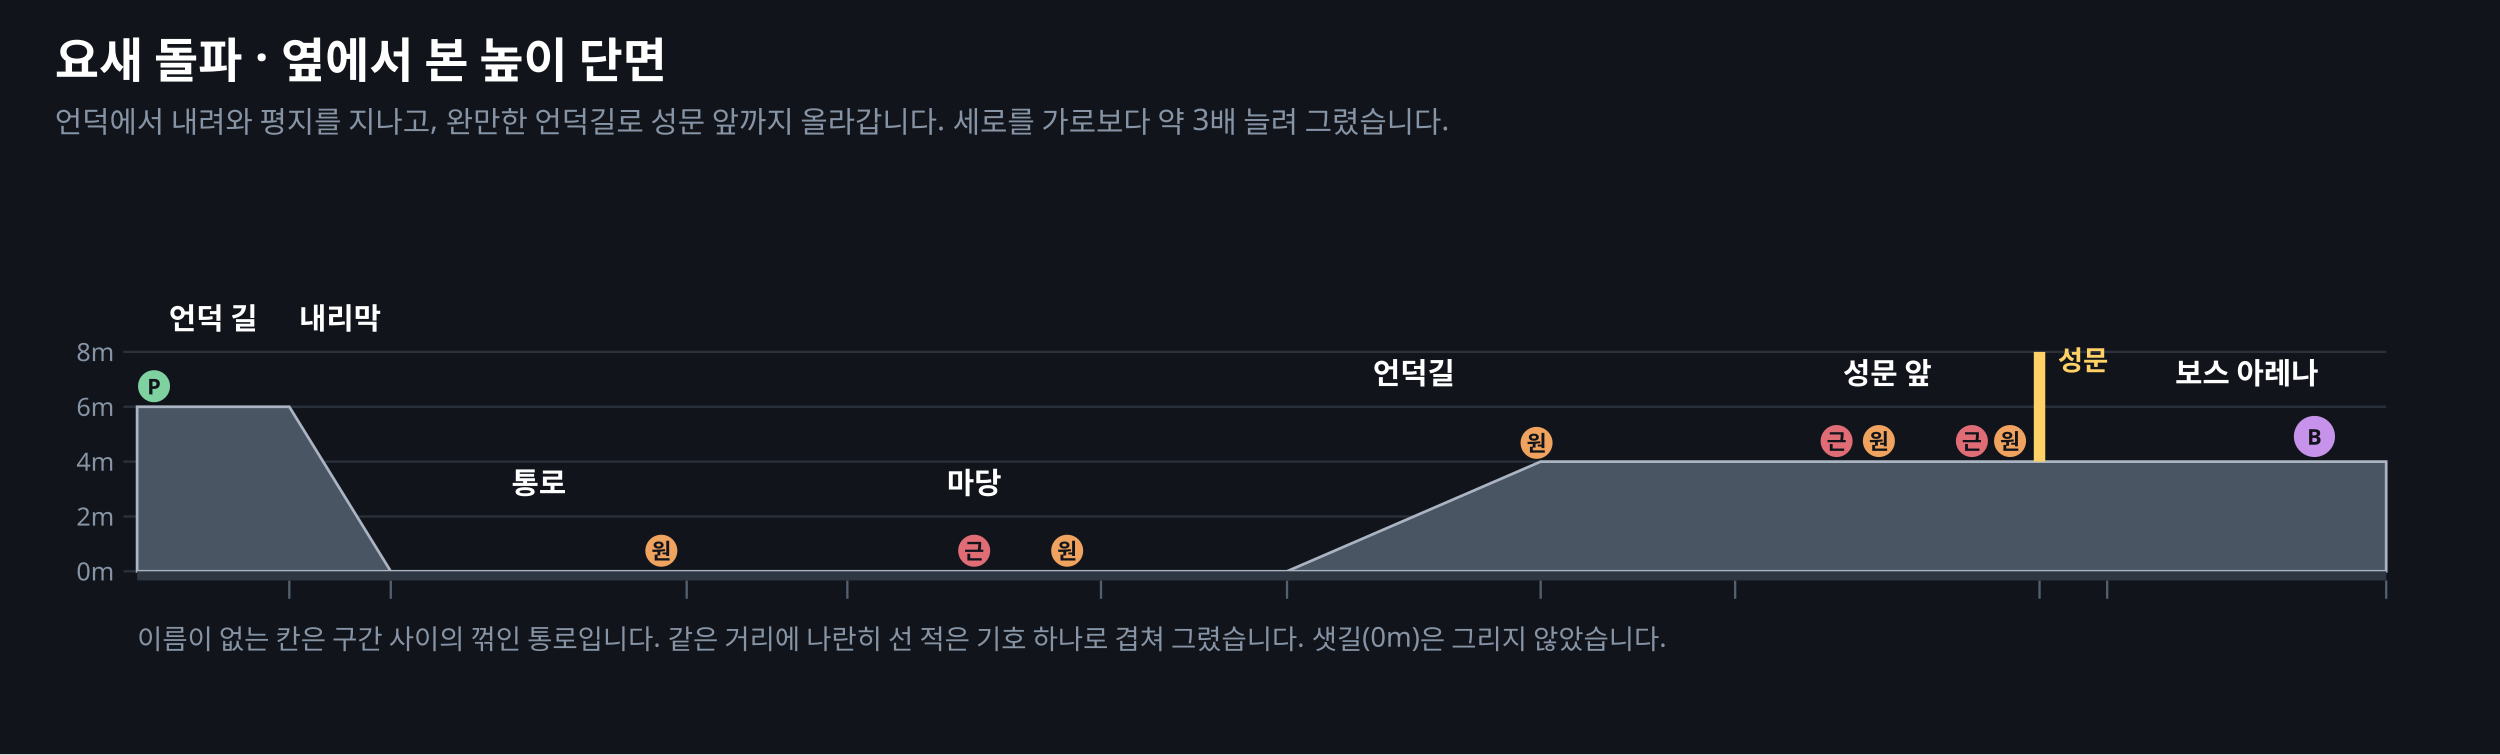
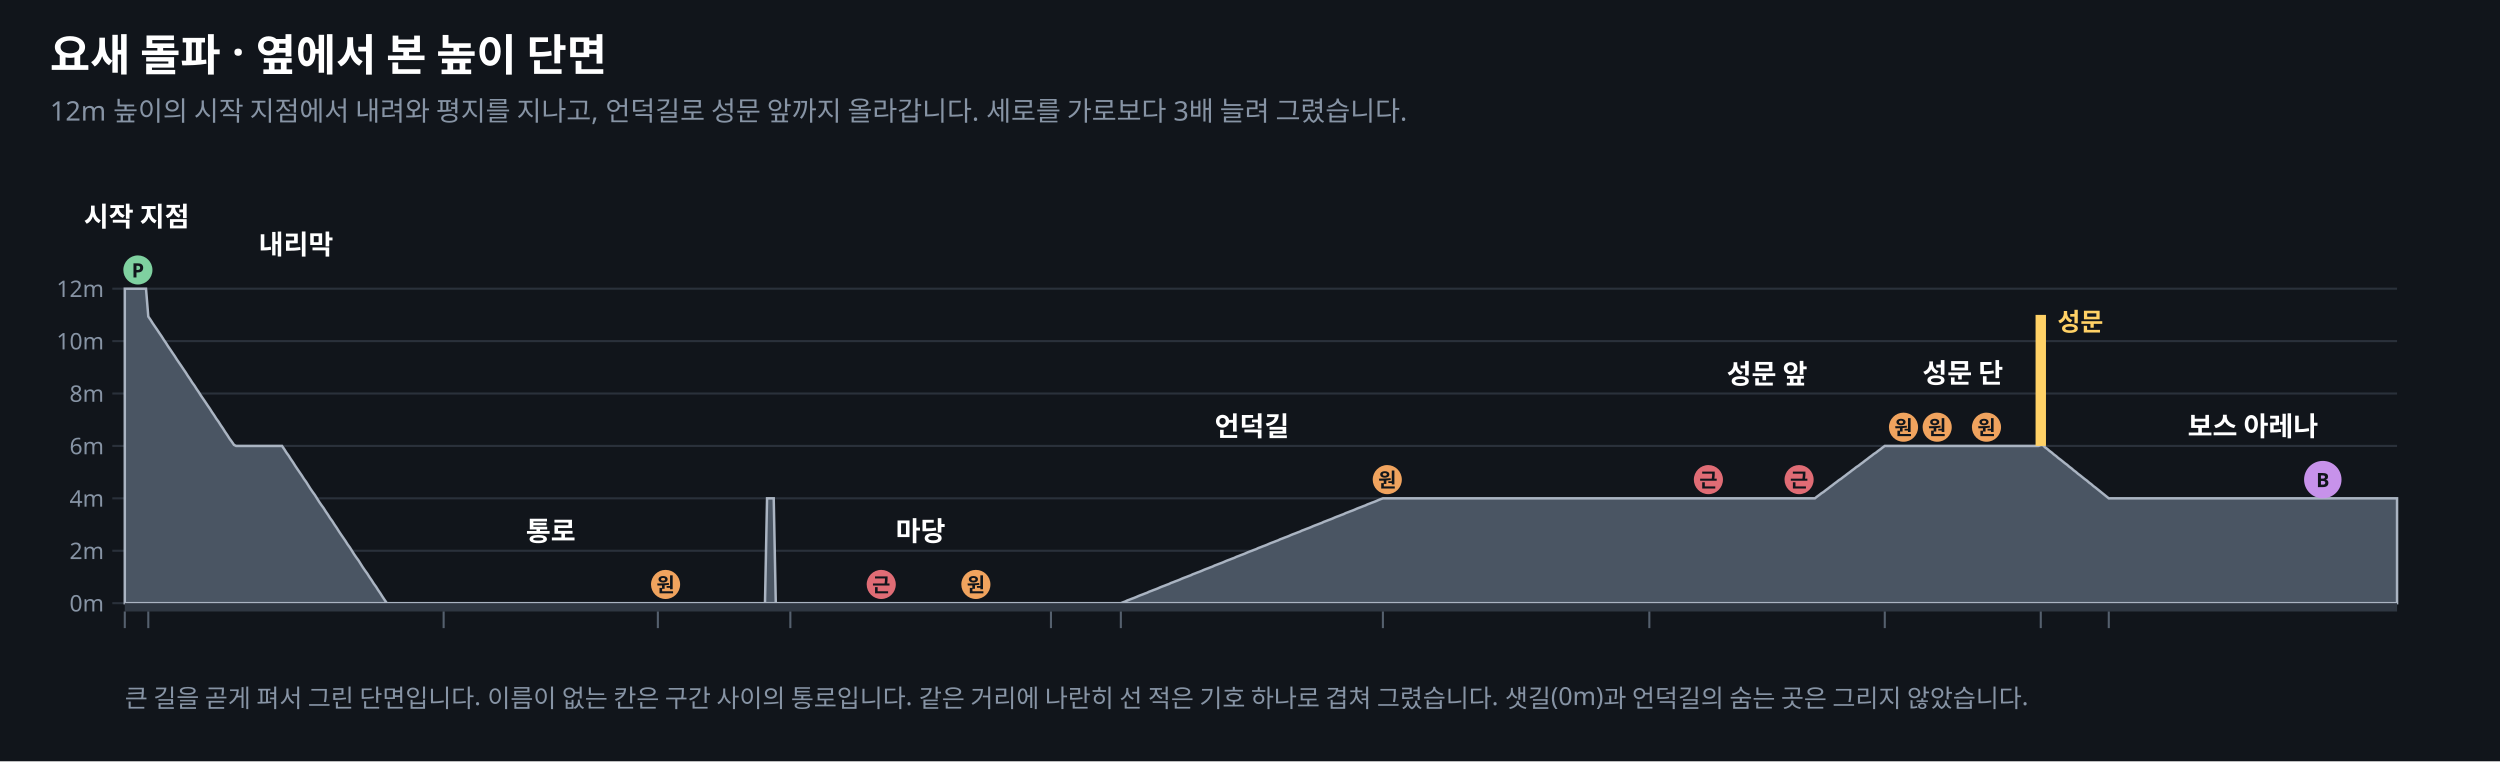
- <svg xmlns="http://www.w3.org/2000/svg" width="1094" height="330" viewBox="0 0 1094 330" font-family="'Malgun Gothic', 'Apple SD Gothic Neo', 'Noto Sans KR', sans-serif">
-   <rect width="1094" height="330" fill="#11151b" />
+ <svg xmlns="http://www.w3.org/2000/svg" width="1202" height="366" viewBox="0 0 1202 366" font-family="'Malgun Gothic', 'Apple SD Gothic Neo', 'Noto Sans KR', sans-serif">
+   <rect width="1202" height="366" fill="#11151b" />
  <text x="24" y="34" font-size="21" font-weight="700" fill="#FFFFFF">요새 돌파 · 옆에서 본 높이 단면</text>
-   <text x="24" y="58" font-size="13" fill="#8794a5">언덕에서 내려와 평지를 지나고, 완만한 언덕길로 성문 앞까지 올라갑니다. 세로를 가로보다 약 3배 늘려 그렸습니다.</text>
-   <line x1="54" y1="250.0" x2="1044.2" y2="250.0" stroke="#2a313b" stroke-width="1" />
-   <text x="50" y="254.0" font-size="11" fill="#8794a5" text-anchor="end">0m</text>
-   <line x1="54" y1="226.0" x2="1044.2" y2="226.0" stroke="#2a313b" stroke-width="1" />
-   <text x="50" y="230.0" font-size="11" fill="#8794a5" text-anchor="end">2m</text>
-   <line x1="54" y1="202.0" x2="1044.2" y2="202.0" stroke="#2a313b" stroke-width="1" />
-   <text x="50" y="206.0" font-size="11" fill="#8794a5" text-anchor="end">4m</text>
-   <line x1="54" y1="178.0" x2="1044.2" y2="178.0" stroke="#2a313b" stroke-width="1" />
-   <text x="50" y="182.0" font-size="11" fill="#8794a5" text-anchor="end">6m</text>
-   <line x1="54" y1="154.0" x2="1044.2" y2="154.0" stroke="#2a313b" stroke-width="1" />
-   <text x="50" y="158.0" font-size="11" fill="#8794a5" text-anchor="end">8m</text>
-   <line x1="126.6" y1="254" x2="126.6" y2="262" stroke="#55606e" stroke-width="1" />
-   <line x1="171.0" y1="254" x2="171.0" y2="262" stroke="#55606e" stroke-width="1" />
-   <line x1="300.5" y1="254" x2="300.5" y2="262" stroke="#55606e" stroke-width="1" />
-   <line x1="370.8" y1="254" x2="370.8" y2="262" stroke="#55606e" stroke-width="1" />
-   <line x1="481.8" y1="254" x2="481.8" y2="262" stroke="#55606e" stroke-width="1" />
-   <line x1="563.2" y1="254" x2="563.2" y2="262" stroke="#55606e" stroke-width="1" />
-   <line x1="674.2" y1="254" x2="674.2" y2="262" stroke="#55606e" stroke-width="1" />
-   <line x1="759.3" y1="254" x2="759.3" y2="262" stroke="#55606e" stroke-width="1" />
-   <line x1="892.5" y1="254" x2="892.5" y2="262" stroke="#55606e" stroke-width="1" />
-   <line x1="922.1" y1="254" x2="922.1" y2="262" stroke="#55606e" stroke-width="1" />
-   <line x1="1044.2" y1="254" x2="1044.2" y2="262" stroke="#55606e" stroke-width="1" />
-   <polygon points="60.0,250.0 60.0,178.0 126.6,178.0 126.6,178.0 171.0,250.0 171.0,250.0 300.5,250.0 300.5,250.0 370.8,250.0 370.8,250.0 481.8,250.0 481.8,250.0 563.2,250.0 563.2,250.0 674.2,202.0 674.2,202.0 759.3,202.0 759.3,202.0 892.5,202.0 892.5,202.0 922.1,202.0 922.1,202.0 1044.2,202.0 1044.2,250.0" fill="#4a5563" stroke="#aab4c2" stroke-width="1.2" />
-   <rect x="60" y="250" width="984.2" height="4" fill="#2f3742" />
-   <line x1="892.5" y1="202.0" x2="892.5" y2="154.0" stroke="#ffd166" stroke-width="5" />
-   <text x="900.5" y="162.0" font-size="12" fill="#ffd166" font-weight="700">성문</text>
-   <circle cx="67.4" cy="169.0" r="7" fill="#7fd1a0" />
-   <text x="67.4" y="172.6" font-size="9.5" fill="#11151b" text-anchor="middle" font-weight="700">P</text>
-   <circle cx="1012.8" cy="191.0" r="9" fill="#c792ea" />
-   <text x="1012.8" y="194.6" font-size="9.5" fill="#11151b" text-anchor="middle" font-weight="700">B</text>
-   <text x="93.3" y="144.0" font-size="13" fill="#FFFFFF" text-anchor="middle" font-weight="700">언덕 길</text>
-   <text x="148.8" y="144.0" font-size="13" fill="#FFFFFF" text-anchor="middle" font-weight="700">내리막</text>
-   <text x="235.8" y="216.0" font-size="13" fill="#FFFFFF" text-anchor="middle" font-weight="700">통로</text>
-   <circle cx="289.4" cy="241.0" r="7" fill="#f0a35e" />
-   <text x="289.4" y="244.6" font-size="9.5" fill="#11151b" text-anchor="middle" font-weight="700">원</text>
-   <text x="426.3" y="216.0" font-size="13" fill="#FFFFFF" text-anchor="middle" font-weight="700">마당</text>
-   <circle cx="467.0" cy="241.0" r="7" fill="#f0a35e" />
-   <text x="467.0" y="244.6" font-size="9.5" fill="#11151b" text-anchor="middle" font-weight="700">원</text>
-   <circle cx="426.3" cy="241.0" r="7" fill="#e06c75" />
-   <text x="426.3" y="244.6" font-size="9.5" fill="#11151b" text-anchor="middle" font-weight="700">근</text>
-   <text x="618.7" y="168.0" font-size="13" fill="#FFFFFF" text-anchor="middle" font-weight="700">언덕길</text>
-   <circle cx="672.4" cy="193.8" r="7" fill="#f0a35e" />
-   <text x="672.4" y="197.4" font-size="9.5" fill="#11151b" text-anchor="middle" font-weight="700">원</text>
-   <text x="825.9" y="168.0" font-size="13" fill="#FFFFFF" text-anchor="middle" font-weight="700">성문 앞</text>
-   <circle cx="822.2" cy="193.0" r="7" fill="#f0a35e" />
-   <text x="822.2" y="196.6" font-size="9.5" fill="#11151b" text-anchor="middle" font-weight="700">원</text>
-   <circle cx="879.6" cy="193.0" r="7" fill="#f0a35e" />
-   <text x="879.6" y="196.6" font-size="9.5" fill="#11151b" text-anchor="middle" font-weight="700">원</text>
-   <circle cx="803.7" cy="193.0" r="7" fill="#e06c75" />
-   <text x="803.7" y="196.6" font-size="9.5" fill="#11151b" text-anchor="middle" font-weight="700">근</text>
-   <circle cx="862.9" cy="193.0" r="7" fill="#e06c75" />
-   <text x="862.9" y="196.6" font-size="9.5" fill="#11151b" text-anchor="middle" font-weight="700">근</text>
-   <text x="983.2" y="168.0" font-size="13" fill="#FFFFFF" text-anchor="middle" font-weight="700">보스 아레나</text>
-   <text x="60" y="284" font-size="12" fill="#8794a5">이름이 없는 칸은 구간 사이의 꺾인 통로입니다. 같은 거리에 나란히 선 적은 기호 하나로 겹쳐 그렸습니다. 샛길(0m)은 그리지 않았습니다.</text>
+   <text x="24" y="58" font-size="13" fill="#8794a5">12m 높이의 시작 지점에서 내려와 평지를 지나고, 언덕길로 성문 앞까지 올라갑니다. 세로를 가로보다 3배 늘려 그렸습니다.</text>
+   <line x1="54" y1="290.0" x2="1152.5" y2="290.0" stroke="#2a313b" stroke-width="1" />
+   <text x="50" y="294.0" font-size="11" fill="#8794a5" text-anchor="end">0m</text>
+   <line x1="54" y1="264.8" x2="1152.5" y2="264.8" stroke="#2a313b" stroke-width="1" />
+   <text x="50" y="268.8" font-size="11" fill="#8794a5" text-anchor="end">2m</text>
+   <line x1="54" y1="239.6" x2="1152.5" y2="239.6" stroke="#2a313b" stroke-width="1" />
+   <text x="50" y="243.6" font-size="11" fill="#8794a5" text-anchor="end">4m</text>
+   <line x1="54" y1="214.4" x2="1152.5" y2="214.4" stroke="#2a313b" stroke-width="1" />
+   <text x="50" y="218.4" font-size="11" fill="#8794a5" text-anchor="end">6m</text>
+   <line x1="54" y1="189.2" x2="1152.5" y2="189.2" stroke="#2a313b" stroke-width="1" />
+   <text x="50" y="193.2" font-size="11" fill="#8794a5" text-anchor="end">8m</text>
+   <line x1="54" y1="164.0" x2="1152.5" y2="164.0" stroke="#2a313b" stroke-width="1" />
+   <text x="50" y="168.0" font-size="11" fill="#8794a5" text-anchor="end">10m</text>
+   <line x1="54" y1="138.8" x2="1152.5" y2="138.8" stroke="#2a313b" stroke-width="1" />
+   <text x="50" y="142.8" font-size="11" fill="#8794a5" text-anchor="end">12m</text>
+   <polygon points="60.0,290.0 60.0,138.8 61.1,138.8 62.3,138.8 63.4,138.8 64.5,138.8 65.7,138.8 66.8,138.8 67.9,138.8 69.1,138.8 70.2,138.8 71.3,152.2 72.4,153.8 73.4,155.4 74.5,157.0 75.6,158.6 76.6,160.1 77.7,161.7 78.7,163.3 79.8,164.9 80.8,166.5 81.9,168.1 82.9,169.6 84.0,171.2 85.0,172.8 86.1,174.4 87.2,176.0 88.2,177.5 89.3,179.1 90.3,180.7 91.4,182.3 92.4,183.9 93.5,185.4 94.5,187.0 95.6,188.6 96.6,190.2 97.7,191.8 98.8,193.4 99.8,194.9 100.9,196.5 101.9,198.1 103.0,199.7 104.0,201.3 105.1,202.8 106.1,204.4 107.2,206.0 108.2,207.6 109.3,209.2 110.3,210.8 111.4,212.3 112.5,213.9 113.5,214.4 114.6,214.4 115.6,214.4 116.7,214.4 117.7,214.4 118.8,214.4 119.8,214.4 120.9,214.4 121.9,214.4 123.0,214.4 124.0,214.4 125.1,214.4 126.2,214.4 127.2,214.4 128.2,214.4 129.3,214.4 130.4,214.4 131.4,214.4 132.4,214.4 133.5,214.4 134.6,214.4 135.6,214.4 136.7,216.0 137.7,217.6 138.8,219.1 139.8,220.7 140.9,222.3 141.9,223.9 142.9,225.4 144.0,227.0 145.1,228.6 146.1,230.2 147.2,231.7 148.2,233.3 149.2,234.9 150.3,236.5 151.4,238.0 152.4,239.6 153.4,241.2 154.5,242.8 155.6,244.3 156.6,245.9 157.7,247.5 158.7,249.1 159.8,250.6 160.8,252.2 161.9,253.8 162.9,255.4 163.9,256.9 165.0,258.5 166.1,260.1 167.1,261.7 168.2,263.2 169.2,264.8 170.2,266.4 171.3,268.0 172.4,269.5 173.4,271.1 174.4,272.7 175.5,274.3 176.6,275.8 177.6,277.4 178.7,279.0 179.7,280.6 180.8,282.1 181.8,283.7 182.9,285.3 183.9,286.9 184.9,288.4 186.0,290.0 187.1,290.0 188.1,290.0 189.2,290.0 190.2,290.0 191.2,290.0 192.3,290.0 193.3,290.0 194.4,290.0 195.5,290.0 196.5,290.0 197.6,290.0 198.6,290.0 199.7,290.0 200.7,290.0 201.8,290.0 202.8,290.0 203.8,290.0 204.9,290.0 206.0,290.0 207.0,290.0 208.1,290.0 209.1,290.0 210.2,290.0 211.2,290.0 212.2,290.0 213.3,290.0 214.4,290.0 215.4,290.0 216.5,290.0 217.5,290.0 218.6,290.0 219.6,290.0 220.7,290.0 221.7,290.0 222.8,290.0 223.8,290.0 224.9,290.0 225.9,290.0 227.0,290.0 228.0,290.0 229.1,290.0 230.1,290.0 231.2,290.0 232.2,290.0 233.3,290.0 234.3,290.0 235.4,290.0 236.4,290.0 237.5,290.0 238.5,290.0 239.6,290.0 240.6,290.0 241.7,290.0 242.7,290.0 243.8,290.0 244.8,290.0 245.9,290.0 246.9,290.0 248.0,290.0 249.0,290.0 250.1,290.0 251.1,290.0 252.2,290.0 253.2,290.0 254.3,290.0 255.3,290.0 256.4,290.0 257.4,290.0 258.5,290.0 259.5,290.0 260.6,290.0 261.6,290.0 262.7,290.0 263.7,290.0 264.8,290.0 265.8,290.0 266.9,290.0 267.9,290.0 269.0,290.0 270.0,290.0 271.1,290.0 272.1,290.0 273.2,290.0 274.3,290.0 275.3,290.0 276.4,290.0 277.4,290.0 278.5,290.0 279.5,290.0 280.6,290.0 281.6,290.0 282.7,290.0 283.7,290.0 284.8,290.0 285.8,290.0 286.9,290.0 287.9,290.0 289.0,290.0 290.0,290.0 291.1,290.0 292.1,290.0 293.2,290.0 294.2,290.0 295.3,290.0 296.3,290.0 297.4,290.0 298.4,290.0 299.5,290.0 300.5,290.0 301.6,290.0 302.6,290.0 303.7,290.0 304.7,290.0 305.8,290.0 306.8,290.0 307.9,290.0 308.9,290.0 310.0,290.0 311.0,290.0 312.1,290.0 313.1,290.0 314.2,290.0 315.2,290.0 316.3,290.0 317.3,290.0 318.4,290.0 319.4,290.0 320.5,290.0 321.5,290.0 322.6,290.0 323.6,290.0 324.7,290.0 325.7,290.0 326.8,290.0 327.8,290.0 328.9,290.0 329.9,290.0 331.0,290.0 332.0,290.0 333.1,290.0 334.2,290.0 335.2,290.0 336.3,290.0 337.3,290.0 338.4,290.0 339.4,290.0 340.5,290.0 341.5,290.0 342.6,290.0 343.6,290.0 344.7,290.0 345.7,290.0 346.8,290.0 347.8,290.0 348.9,290.0 349.9,290.0 351.0,290.0 352.0,290.0 353.1,290.0 354.1,290.0 355.2,290.0 356.2,290.0 357.3,290.0 358.3,290.0 359.4,290.0 360.4,290.0 361.5,290.0 362.5,290.0 363.6,290.0 364.6,290.0 365.7,290.0 366.7,290.0 367.8,290.0 368.8,239.6 369.9,239.6 370.9,239.6 372.0,239.6 373.0,290.0 374.1,290.0 375.1,290.0 376.2,290.0 377.2,290.0 378.3,290.0 380.0,290.0 381.0,290.0 382.1,290.0 383.1,290.0 384.2,290.0 385.2,290.0 386.3,290.0 387.3,290.0 388.4,290.0 389.4,290.0 390.5,290.0 391.6,290.0 392.6,290.0 393.7,290.0 394.7,290.0 395.8,290.0 396.8,290.0 397.9,290.0 398.9,290.0 400.0,290.0 401.0,290.0 402.1,290.0 403.1,290.0 404.2,290.0 405.2,290.0 406.3,290.0 407.3,290.0 408.4,290.0 409.5,290.0 410.5,290.0 411.6,290.0 412.6,290.0 413.7,290.0 414.7,290.0 415.8,290.0 416.8,290.0 417.9,290.0 418.9,290.0 420.0,290.0 421.0,290.0 422.1,290.0 423.1,290.0 424.2,290.0 425.3,290.0 426.3,290.0 427.4,290.0 428.4,290.0 429.5,290.0 430.5,290.0 431.6,290.0 432.6,290.0 433.7,290.0 434.7,290.0 435.8,290.0 436.8,290.0 437.9,290.0 438.9,290.0 440.0,290.0 441.0,290.0 442.1,290.0 443.2,290.0 444.2,290.0 445.3,290.0 446.3,290.0 447.4,290.0 448.4,290.0 449.5,290.0 450.5,290.0 451.6,290.0 452.6,290.0 453.7,290.0 454.7,290.0 455.8,290.0 456.8,290.0 457.9,290.0 459.0,290.0 460.0,290.0 461.1,290.0 462.1,290.0 463.2,290.0 464.2,290.0 465.3,290.0 466.3,290.0 467.4,290.0 468.4,290.0 469.5,290.0 470.5,290.0 471.6,290.0 472.6,290.0 473.7,290.0 474.7,290.0 475.8,290.0 476.9,290.0 477.9,290.0 479.0,290.0 480.0,290.0 481.1,290.0 482.1,290.0 483.2,290.0 484.2,290.0 485.3,290.0 486.3,290.0 487.4,290.0 488.4,290.0 489.5,290.0 490.5,290.0 491.6,290.0 492.7,290.0 493.7,290.0 494.8,290.0 495.8,290.0 496.9,290.0 497.9,290.0 499.0,290.0 500.0,290.0 501.1,290.0 502.1,290.0 503.2,290.0 504.2,290.0 505.3,290.0 506.3,290.0 507.4,290.0 508.4,290.0 509.5,290.0 510.5,290.0 511.6,290.0 512.6,290.0 513.7,290.0 514.7,290.0 515.8,290.0 516.8,290.0 517.9,290.0 518.9,290.0 520.0,290.0 521.0,290.0 522.1,290.0 523.1,290.0 524.2,290.0 525.2,290.0 526.3,290.0 527.3,290.0 528.4,290.0 529.4,290.0 530.5,290.0 531.5,290.0 532.6,290.0 533.6,290.0 534.7,290.0 535.7,290.0 536.8,290.0 537.8,290.0 538.9,290.0 539.9,289.6 541.0,289.2 542.0,288.7 543.1,288.3 544.1,287.9 545.2,287.5 546.2,287.1 547.3,286.6 548.3,286.2 549.4,285.8 550.4,285.4 551.5,285.0 552.5,284.5 553.6,284.1 554.6,283.7 555.7,283.3 556.7,282.9 557.8,282.4 558.8,282.0 559.9,281.6 560.9,281.2 562.0,280.8 563.0,280.3 564.1,279.9 565.1,279.5 566.2,279.1 567.2,278.7 568.3,278.2 569.3,277.8 570.4,277.4 571.4,277.0 572.5,276.6 573.5,276.1 574.6,275.7 575.6,275.3 576.7,274.9 577.7,274.5 578.8,274.0 579.8,273.6 580.9,273.2 581.9,272.8 583.0,272.4 584.0,271.9 585.1,271.5 586.1,271.1 587.2,270.7 588.2,270.3 589.3,269.8 590.3,269.4 591.4,269.0 592.4,268.6 593.5,268.2 594.5,267.7 595.6,267.3 596.6,266.9 597.7,266.5 598.7,266.1 599.8,265.6 600.8,265.2 601.9,264.8 602.9,264.4 604.0,264.0 605.0,263.5 606.1,263.1 607.1,262.7 608.2,262.3 609.2,261.9 610.3,261.4 611.3,261.0 612.4,260.6 613.4,260.2 614.5,259.8 615.5,259.3 616.6,258.9 617.6,258.5 618.7,258.1 619.7,257.7 620.8,257.2 621.8,256.8 622.9,256.4 623.9,256.0 625.0,255.6 626.0,255.1 627.1,254.7 628.1,254.3 629.2,253.9 630.2,253.5 631.3,253.0 632.3,252.6 633.4,252.2 634.4,251.8 635.5,251.4 636.5,250.9 637.6,250.5 638.6,250.1 639.7,249.7 640.7,249.3 641.8,248.8 642.8,248.4 643.9,248.0 644.9,247.6 646.0,247.2 647.0,246.7 648.1,246.3 649.1,245.9 650.2,245.5 651.2,245.1 652.3,244.6 653.3,244.2 654.4,243.8 655.4,243.4 656.5,243.0 657.5,242.5 658.6,242.1 659.6,241.7 660.7,241.3 661.7,240.9 662.8,240.4 663.8,240.0 664.9,239.6 665.9,239.6 667.0,239.6 668.0,239.6 669.1,239.6 670.1,239.6 671.2,239.6 672.2,239.6 673.3,239.6 674.3,239.6 675.4,239.6 676.4,239.6 677.5,239.6 678.5,239.6 679.6,239.6 680.6,239.6 681.7,239.6 682.7,239.6 683.8,239.6 684.8,239.6 685.9,239.6 686.9,239.6 688.0,239.6 689.0,239.6 690.1,239.6 691.1,239.6 692.2,239.6 693.2,239.6 694.3,239.6 695.3,239.6 696.4,239.6 697.4,239.6 698.5,239.6 699.5,239.6 700.6,239.6 701.6,239.6 702.7,239.6 703.7,239.6 704.8,239.6 705.8,239.6 706.9,239.6 707.9,239.6 709.0,239.6 710.0,239.6 711.1,239.6 712.1,239.6 713.2,239.6 714.2,239.6 715.3,239.6 716.3,239.6 717.4,239.6 718.4,239.6 719.5,239.6 720.5,239.6 721.6,239.6 722.6,239.6 723.7,239.6 724.7,239.6 725.8,239.6 726.8,239.6 727.9,239.6 728.9,239.6 730.0,239.6 731.0,239.6 732.1,239.6 733.1,239.6 734.2,239.6 735.2,239.6 736.3,239.6 737.3,239.6 738.4,239.6 739.4,239.6 740.5,239.6 741.5,239.6 742.6,239.6 743.6,239.6 744.7,239.6 745.7,239.6 746.8,239.6 747.8,239.6 748.9,239.6 749.9,239.6 751.0,239.6 752.0,239.6 753.1,239.6 754.1,239.6 755.2,239.6 756.2,239.6 757.3,239.6 758.3,239.6 759.4,239.6 760.4,239.6 761.5,239.6 762.5,239.6 763.6,239.6 764.6,239.6 765.7,239.6 766.7,239.6 767.8,239.6 768.8,239.6 769.9,239.6 770.9,239.6 772.0,239.6 773.0,239.6 774.1,239.6 775.1,239.6 776.2,239.6 777.2,239.6 778.3,239.6 779.3,239.6 780.4,239.6 781.4,239.6 782.5,239.6 783.5,239.6 784.6,239.6 785.6,239.6 786.7,239.6 787.7,239.6 788.8,239.6 789.8,239.6 790.9,239.6 791.9,239.6 793.0,239.6 794.0,239.6 795.1,239.6 796.2,239.6 797.2,239.6 798.3,239.6 799.4,239.6 800.4,239.6 801.5,239.6 802.5,239.6 803.6,239.6 804.7,239.6 805.7,239.6 806.8,239.6 807.8,239.6 808.9,239.6 810.0,239.6 811.0,239.6 812.1,239.6 813.2,239.6 814.2,239.6 815.3,239.6 816.3,239.6 817.4,239.6 818.5,239.6 819.5,239.6 820.6,239.6 821.6,239.6 822.7,239.6 823.8,239.6 824.8,239.6 825.9,239.6 826.9,239.6 828.0,239.6 829.1,239.6 830.1,239.6 831.2,239.6 832.3,239.6 833.3,239.6 834.4,239.6 835.4,239.6 836.5,239.6 837.6,239.6 838.6,239.6 839.7,239.6 840.7,239.6 841.8,239.6 842.9,239.6 843.9,239.6 845.0,239.6 846.1,239.6 847.1,239.6 848.2,239.6 849.2,239.6 850.3,239.6 851.4,239.6 852.4,239.6 853.5,239.6 854.5,239.6 855.6,239.6 856.7,239.6 857.7,239.6 858.8,239.6 859.8,239.6 860.9,239.6 862.0,239.6 863.0,239.6 864.1,239.6 865.2,239.6 866.2,239.6 867.3,239.6 868.3,239.6 869.4,239.6 870.5,239.6 871.5,239.6 872.6,239.6 873.6,238.8 874.7,238.0 875.7,237.2 876.8,236.5 877.8,235.7 878.9,234.9 879.9,234.1 881.0,233.3 882.0,232.5 883.1,231.7 884.1,230.9 885.2,230.2 886.2,229.4 887.3,228.6 888.3,227.8 889.4,227.0 890.4,226.2 891.5,225.4 892.5,224.6 893.6,223.9 894.6,223.1 895.7,222.3 896.7,221.5 897.8,220.7 898.8,219.9 899.9,219.1 900.9,218.3 902.0,217.6 903.0,216.8 904.1,216.0 905.1,215.2 906.2,214.4 907.2,214.4 908.3,214.4 909.4,214.4 910.4,214.4 911.5,214.4 912.5,214.4 913.6,214.4 914.7,214.4 915.7,214.4 916.8,214.4 917.9,214.4 918.9,214.4 920.0,214.4 921.1,214.4 922.1,214.4 923.2,214.4 924.3,214.4 925.3,214.4 926.4,214.4 927.5,214.4 928.5,214.4 929.6,214.4 930.7,214.4 931.7,214.4 932.8,214.4 933.8,214.4 934.9,214.4 936.0,214.4 937.0,214.4 938.1,214.4 939.2,214.4 940.2,214.4 941.3,214.4 942.4,214.4 943.4,214.4 944.5,214.4 945.6,214.4 946.6,214.4 947.7,214.4 948.8,214.4 949.8,214.4 950.9,214.4 951.9,214.4 953.0,214.4 954.1,214.4 955.1,214.4 956.2,214.4 957.3,214.4 958.4,214.4 959.5,214.4 960.6,214.4 961.7,214.4 962.7,214.4 963.8,214.4 964.9,214.4 966.0,214.4 967.1,214.4 968.2,214.4 969.2,214.4 970.3,214.4 971.4,214.4 972.5,214.4 973.6,214.4 974.7,214.4 975.8,214.4 976.8,214.4 977.9,214.4 979.0,214.4 980.1,214.4 981.2,214.0 982.2,214.0 983.3,215.1 984.4,215.9 985.4,216.8 986.5,217.6 987.5,218.5 988.6,219.3 989.6,220.2 990.7,221.0 991.7,221.8 992.8,222.7 993.9,223.5 994.9,224.4 996.0,225.2 997.0,226.1 998.1,226.9 999.1,227.8 1000.2,228.6 1001.3,229.5 1002.3,230.3 1003.4,231.1 1004.4,232.0 1005.5,232.8 1006.5,233.7 1007.6,234.5 1008.7,235.4 1009.7,236.2 1010.8,237.1 1011.8,237.9 1012.9,238.8 1013.9,239.6 1015.0,239.6 1016.0,239.6 1017.1,239.6 1018.1,239.6 1019.2,239.6 1020.2,239.6 1021.3,239.6 1022.3,239.6 1023.4,239.6 1024.4,239.6 1025.5,239.6 1026.5,239.6 1027.6,239.6 1028.6,239.6 1029.7,239.6 1030.7,239.6 1031.8,239.6 1032.8,239.6 1033.9,239.6 1034.9,239.6 1036.0,239.6 1037.0,239.6 1038.1,239.6 1039.1,239.6 1040.2,239.6 1041.2,239.6 1042.3,239.6 1043.3,239.6 1044.4,239.6 1045.4,239.6 1046.5,239.6 1047.5,239.6 1048.6,239.6 1049.6,239.6 1050.7,239.6 1051.7,239.6 1052.8,239.6 1053.8,239.6 1054.9,239.6 1055.9,239.6 1057.0,239.6 1058.0,239.6 1059.1,239.6 1060.1,239.6 1061.2,239.6 1062.2,239.6 1063.3,239.6 1064.3,239.6 1065.4,239.6 1066.4,239.6 1067.5,239.6 1068.5,239.6 1069.6,239.6 1070.6,239.6 1071.7,239.6 1072.7,239.6 1073.8,239.6 1074.8,239.6 1075.9,239.6 1076.9,239.6 1078.0,239.6 1079.0,239.6 1080.1,239.6 1081.1,239.6 1082.2,239.6 1083.2,239.6 1084.3,239.6 1085.3,239.6 1086.4,239.6 1087.4,239.6 1088.5,239.6 1089.5,239.6 1090.6,239.6 1091.6,239.6 1092.7,239.6 1093.7,239.6 1094.8,239.6 1095.8,239.6 1096.9,239.6 1097.9,239.6 1099.0,239.6 1100.0,239.6 1101.1,239.6 1102.1,239.6 1103.2,239.6 1104.2,239.6 1105.3,239.6 1106.3,239.6 1107.4,239.6 1108.4,239.6 1109.5,239.6 1110.5,239.6 1111.6,239.6 1112.6,239.6 1113.7,239.6 1114.7,239.6 1115.8,239.6 1116.8,239.6 1117.9,239.6 1118.9,239.6 1120.0,239.6 1121.0,239.6 1122.1,239.6 1123.1,239.6 1124.2,239.6 1125.2,239.6 1126.3,239.6 1127.3,239.6 1128.4,239.6 1129.4,239.6 1130.5,239.6 1131.5,239.6 1132.6,239.6 1133.6,239.6 1134.7,239.6 1135.7,239.6 1136.8,239.6 1137.8,239.6 1138.9,239.6 1139.9,239.6 1141.0,239.6 1142.0,239.6 1143.1,239.6 1144.1,239.6 1145.2,239.6 1146.2,239.6 1147.3,239.6 1148.3,239.6 1149.4,239.6 1150.4,239.6 1151.5,239.6 1152.5,239.6 1152.5,290.0" fill="#4a5563" stroke="#aab4c2" stroke-width="1.2" />
+   <rect x="60.0" y="290.0" width="1092.5" height="4" fill="#2f3742" />
+   <line x1="60.0" y1="294.0" x2="60.0" y2="302.0" stroke="#55606e" stroke-width="1" />
+   <text x="65.7" y="108.8" font-size="13" fill="#FFFFFF" text-anchor="middle" font-weight="700">시작 지점</text>
+   <line x1="71.3" y1="294.0" x2="71.3" y2="302.0" stroke="#55606e" stroke-width="1" />
+   <text x="142.3" y="122.2" font-size="13" fill="#FFFFFF" text-anchor="middle" font-weight="700">내리막</text>
+   <line x1="213.3" y1="294.0" x2="213.3" y2="302.0" stroke="#55606e" stroke-width="1" />
+   <text x="264.8" y="260.0" font-size="13" fill="#FFFFFF" text-anchor="middle" font-weight="700">통로</text>
+   <line x1="316.3" y1="294.0" x2="316.3" y2="302.0" stroke="#55606e" stroke-width="1" />
+   <line x1="380.0" y1="294.0" x2="380.0" y2="302.0" stroke="#55606e" stroke-width="1" />
+   <text x="442.6" y="260.0" font-size="13" fill="#FFFFFF" text-anchor="middle" font-weight="700">마당</text>
+   <line x1="505.3" y1="294.0" x2="505.3" y2="302.0" stroke="#55606e" stroke-width="1" />
+   <line x1="538.9" y1="294.0" x2="538.9" y2="302.0" stroke="#55606e" stroke-width="1" />
+   <text x="601.9" y="209.6" font-size="13" fill="#FFFFFF" text-anchor="middle" font-weight="700">언덕길</text>
+   <line x1="664.9" y1="294.0" x2="664.9" y2="302.0" stroke="#55606e" stroke-width="1" />
+   <line x1="793.0" y1="294.0" x2="793.0" y2="302.0" stroke="#55606e" stroke-width="1" />
+   <text x="849.6" y="184.4" font-size="13" fill="#FFFFFF" text-anchor="middle" font-weight="700">성문 앞</text>
+   <line x1="906.2" y1="294.0" x2="906.2" y2="302.0" stroke="#55606e" stroke-width="1" />
+   <text x="943.7" y="184.0" font-size="13" fill="#FFFFFF" text-anchor="middle" font-weight="700">성문 단</text>
+   <line x1="981.2" y1="294.0" x2="981.2" y2="302.0" stroke="#55606e" stroke-width="1" />
+   <line x1="1013.9" y1="294.0" x2="1013.9" y2="302.0" stroke="#55606e" stroke-width="1" />
+   <text x="1083.2" y="209.6" font-size="13" fill="#FFFFFF" text-anchor="middle" font-weight="700">보스 아레나</text>
+   <line x1="981.2" y1="214.4" x2="981.2" y2="151.4" stroke="#ffd166" stroke-width="5" />
+   <text x="989.2" y="159.0" font-size="12" fill="#ffd166" font-weight="700">성문</text>
+   <circle cx="320.0" cy="281.0" r="7" fill="#f0a35e" />
+   <text x="320.0" y="284.6" font-size="9.5" fill="#11151b" text-anchor="middle" font-weight="700">원</text>
+   <circle cx="423.7" cy="281.0" r="7" fill="#e06c75" />
+   <text x="423.7" y="284.6" font-size="9.5" fill="#11151b" text-anchor="middle" font-weight="700">근</text>
+   <circle cx="469.2" cy="281.0" r="7" fill="#f0a35e" />
+   <text x="469.2" y="284.6" font-size="9.5" fill="#11151b" text-anchor="middle" font-weight="700">원</text>
+   <circle cx="667.0" cy="230.6" r="7" fill="#f0a35e" />
+   <text x="667.0" y="234.2" font-size="9.5" fill="#11151b" text-anchor="middle" font-weight="700">원</text>
+   <circle cx="821.4" cy="230.6" r="7" fill="#e06c75" />
+   <text x="821.4" y="234.2" font-size="9.5" fill="#11151b" text-anchor="middle" font-weight="700">근</text>
+   <circle cx="865.0" cy="230.6" r="7" fill="#e06c75" />
+   <text x="865.0" y="234.2" font-size="9.5" fill="#11151b" text-anchor="middle" font-weight="700">근</text>
+   <circle cx="931.4" cy="205.4" r="7" fill="#f0a35e" />
+   <text x="931.4" y="209.0" font-size="9.5" fill="#11151b" text-anchor="middle" font-weight="700">원</text>
+   <circle cx="915.2" cy="205.4" r="7" fill="#f0a35e" />
+   <text x="915.2" y="209.0" font-size="9.5" fill="#11151b" text-anchor="middle" font-weight="700">원</text>
+   <circle cx="955.1" cy="205.4" r="7" fill="#f0a35e" />
+   <text x="955.1" y="209.0" font-size="9.5" fill="#11151b" text-anchor="middle" font-weight="700">원</text>
+   <circle cx="66.3" cy="129.8" r="7" fill="#7fd1a0" />
+   <text x="66.3" y="133.4" font-size="9.5" fill="#11151b" text-anchor="middle" font-weight="700">P</text>
+   <circle cx="1116.8" cy="230.6" r="9" fill="#c792ea" />
+   <text x="1116.8" y="234.2" font-size="9.5" fill="#11151b" text-anchor="middle" font-weight="700">B</text>
+   <text x="60" y="340" font-size="12" fill="#8794a5">큰 길을 곧게 펴서 그린 단면입니다. 이름이 없는 칸은 구간 사이의 통로입니다. 같은 거리에 나란히 선 적은 기호 하나로 겹쳐 그렸습니다. 샛길(0m)과 언덕길의 숨는 곳은 그리지 않았습니다.</text>
</svg>
